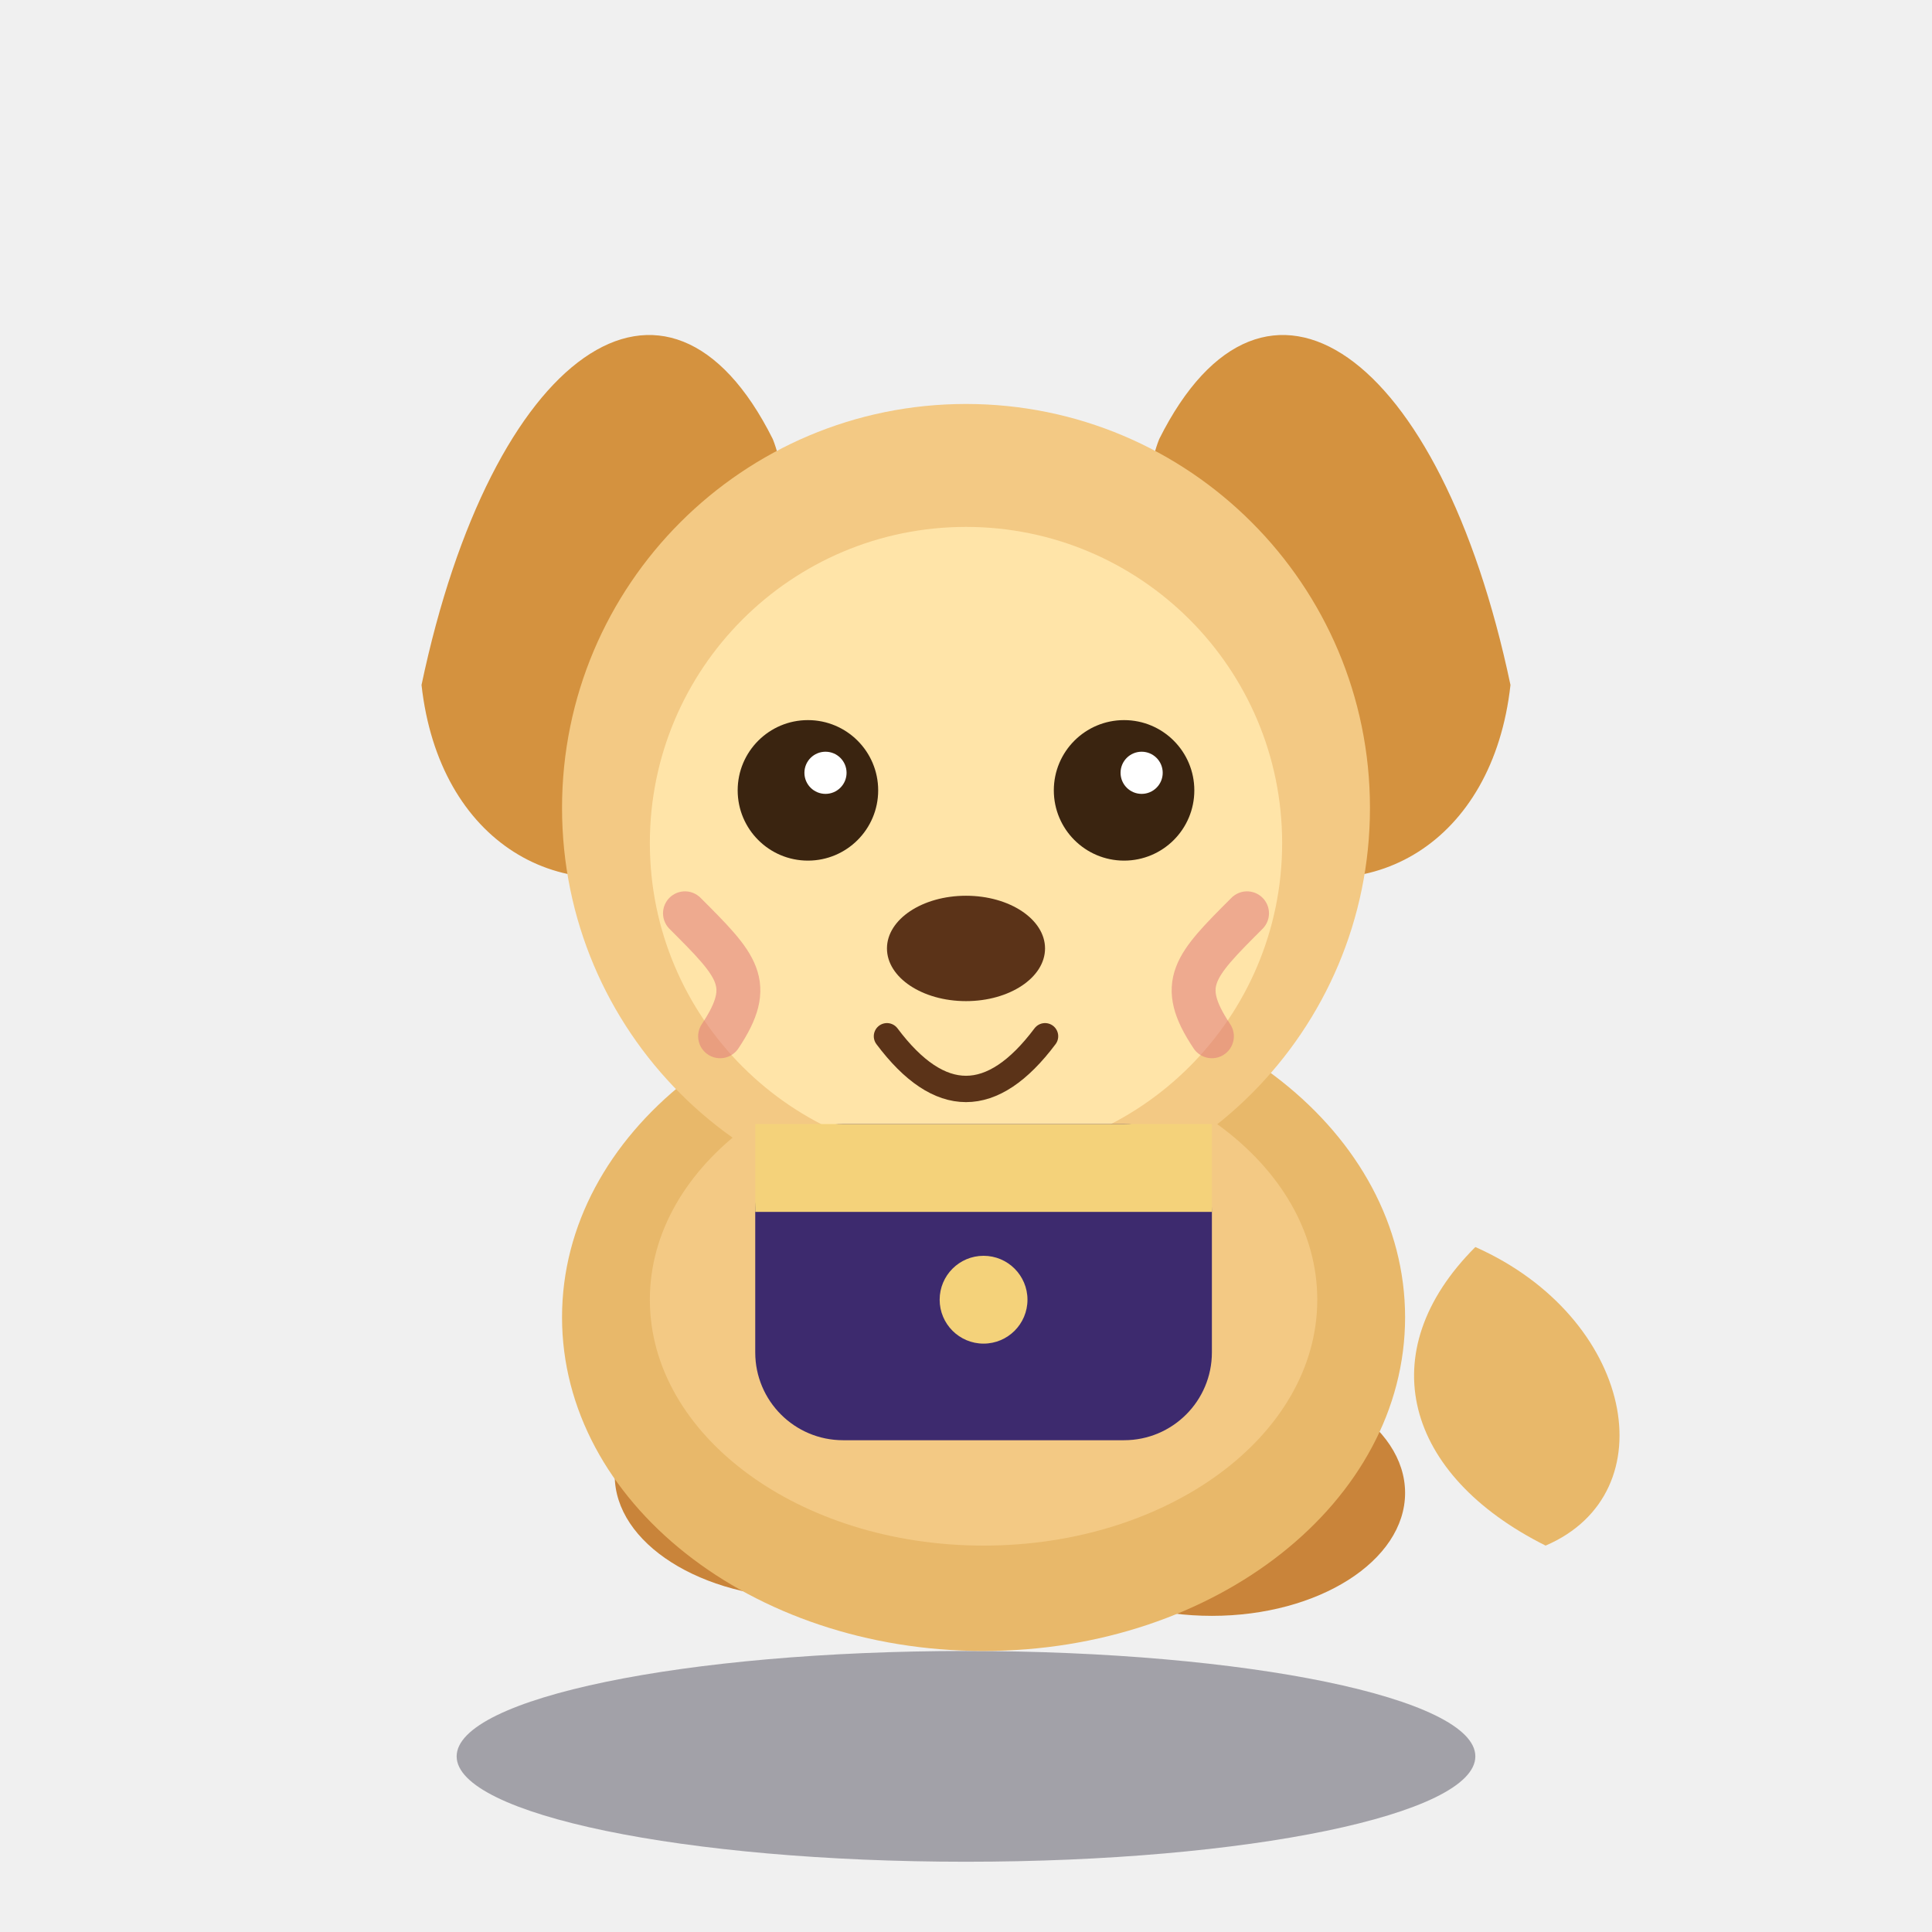
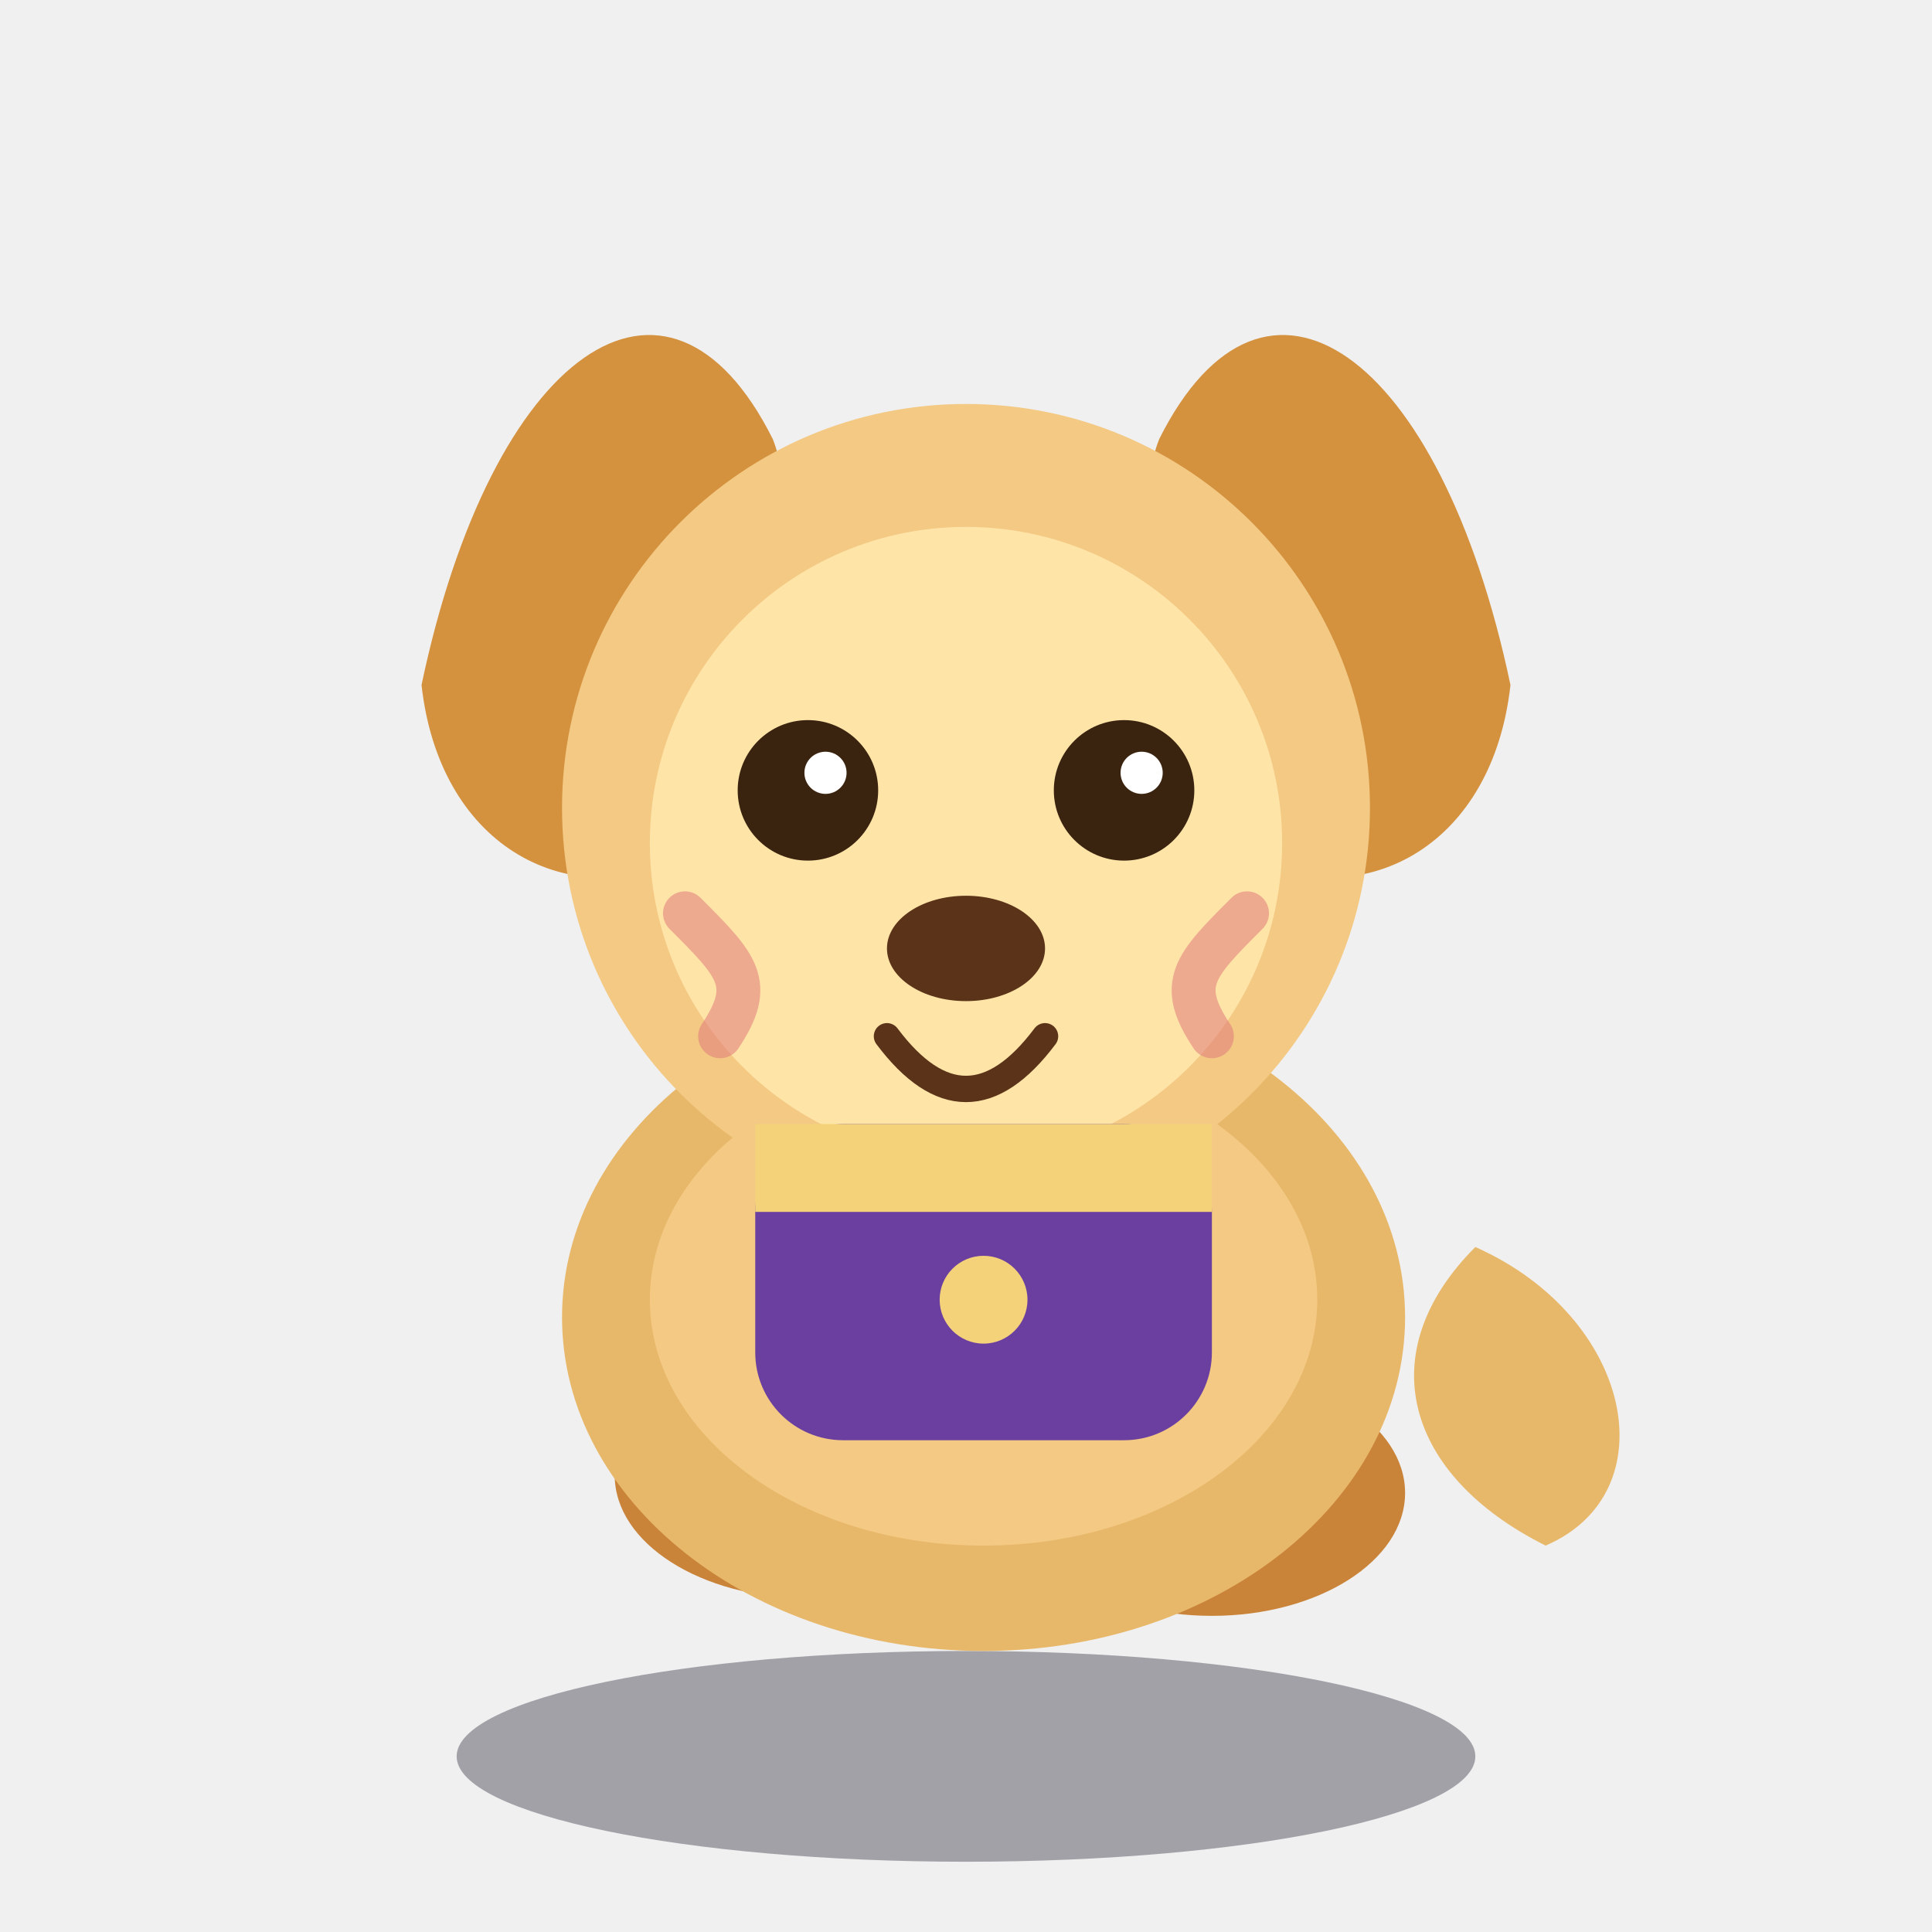
<svg xmlns="http://www.w3.org/2000/svg" viewBox="0 0 220 220" fill="none">
  <ellipse cx="110" cy="200" rx="58" ry="12" fill="#120e22" opacity=".35" />
  <ellipse cx="92" cy="168" rx="22" ry="14" fill="#c9843a" />
  <ellipse cx="138" cy="170" rx="22" ry="14" fill="#c9843a" />
  <ellipse cx="112" cy="150" rx="48" ry="38" fill="#e8b86a" />
  <ellipse cx="112" cy="148" rx="38" ry="28" fill="#f3c984" />
  <path d="M48 78c8-38 28-52 40-28 4 10-2 32-10 48-14 6-28-2-30-20z" fill="#d4923f" />
  <path d="M172 78c-8-38-28-52-40-28-4 10 2 32 10 48 14 6 28-2 30-20z" fill="#d4923f" />
  <circle cx="110" cy="92" r="46" fill="#f3c984" />
  <circle cx="110" cy="96" r="36" fill="#ffe4a8" />
  <circle cx="92" cy="90" r="8" fill="#3a2410" />
  <circle cx="128" cy="90" r="8" fill="#3a2410" />
  <circle cx="94" cy="88" r="2.4" fill="#fff" />
  <circle cx="130" cy="88" r="2.4" fill="#fff" />
  <ellipse cx="110" cy="108" rx="9" ry="6" fill="#5b3318" />
  <path d="M101 118c6 8 12 8 18 0" stroke="#5b3318" stroke-width="3" stroke-linecap="round" />
  <path d="M78 104c6 6 8 8 4 14" stroke="#e07a7a" stroke-width="5" stroke-linecap="round" opacity=".55" />
  <path d="M142 104c-6 6-8 8-4 14" stroke="#e07a7a" stroke-width="5" stroke-linecap="round" opacity=".55" />
-   <rect x="86" y="128" width="52" height="36" rx="10" fill="#3d2a6e" />
-   <rect x="86" y="128" width="52" height="10" fill="#f4d27a" />
-   <circle cx="112" cy="148" r="5" fill="#f4d27a" />
+   <rect class="alf-sekk" x="86" y="128" width="52" height="36" rx="10" fill="#6b3fa0" />
+   <rect class="alf-sekk-klaff" x="86" y="128" width="52" height="10" fill="#f4d27a" />
+   <circle class="alf-sekk-merke" cx="112" cy="148" r="5" fill="#f4d27a" />
  <path d="M168 142c18 8 22 28 8 34-16-8-20-22-8-34z" fill="#e8b86a" />
</svg>
